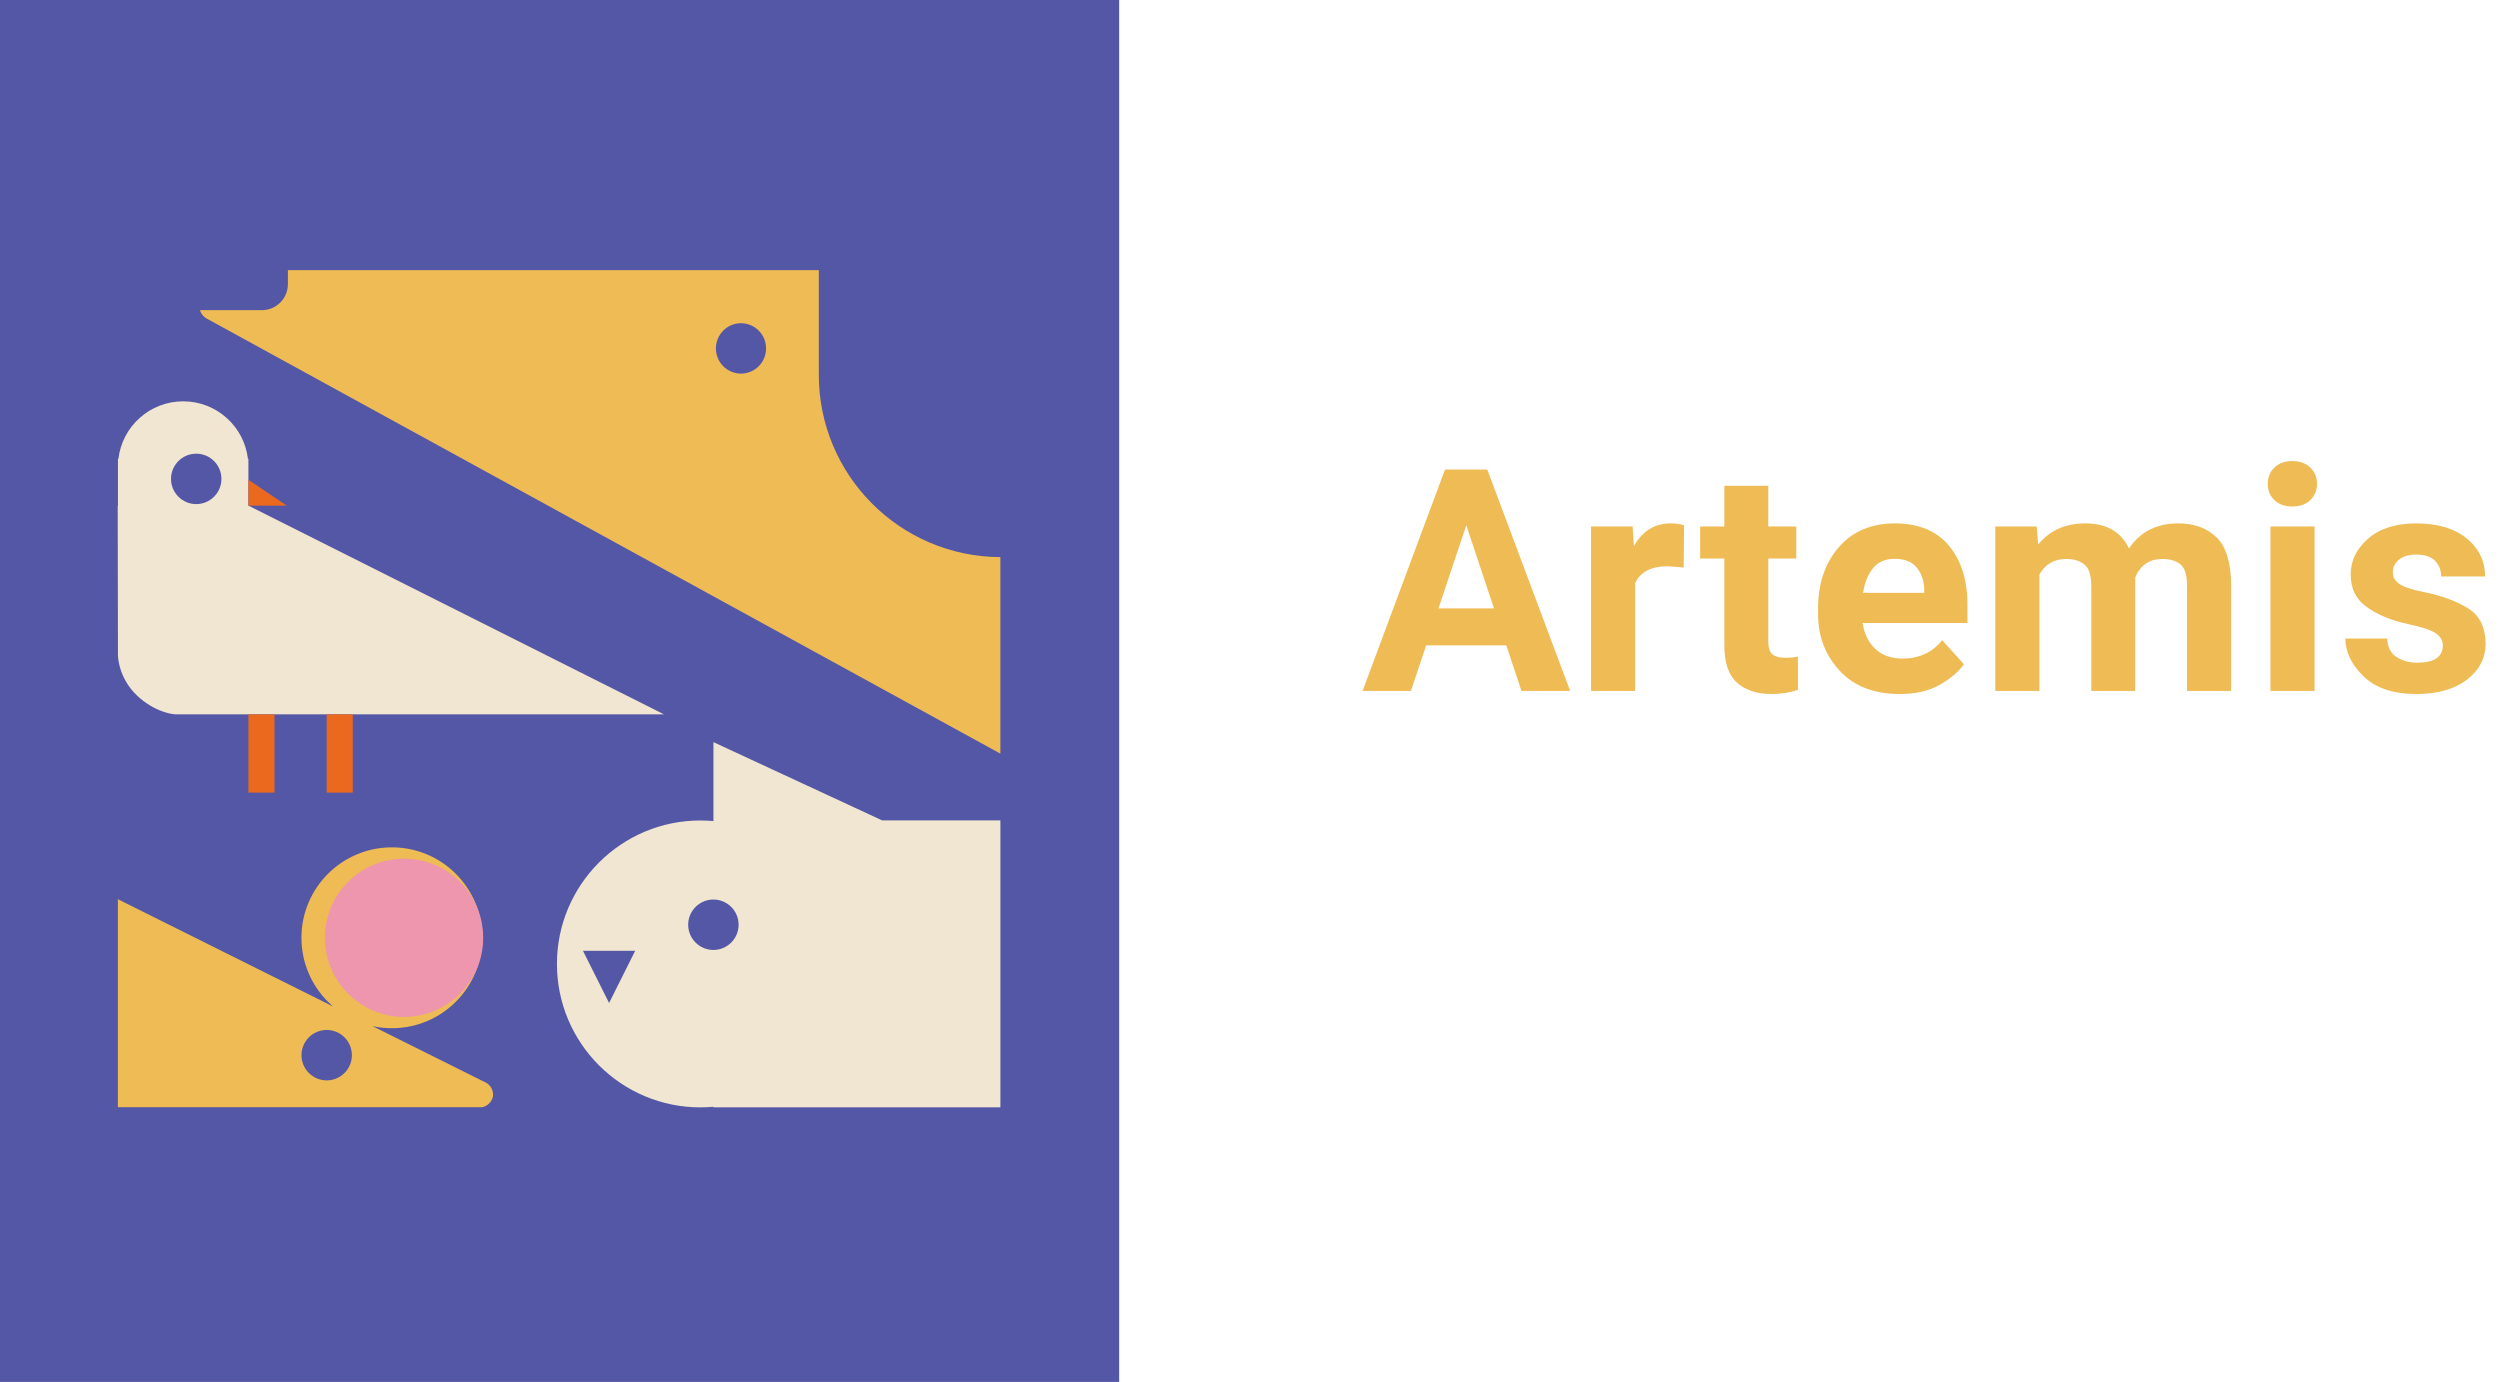
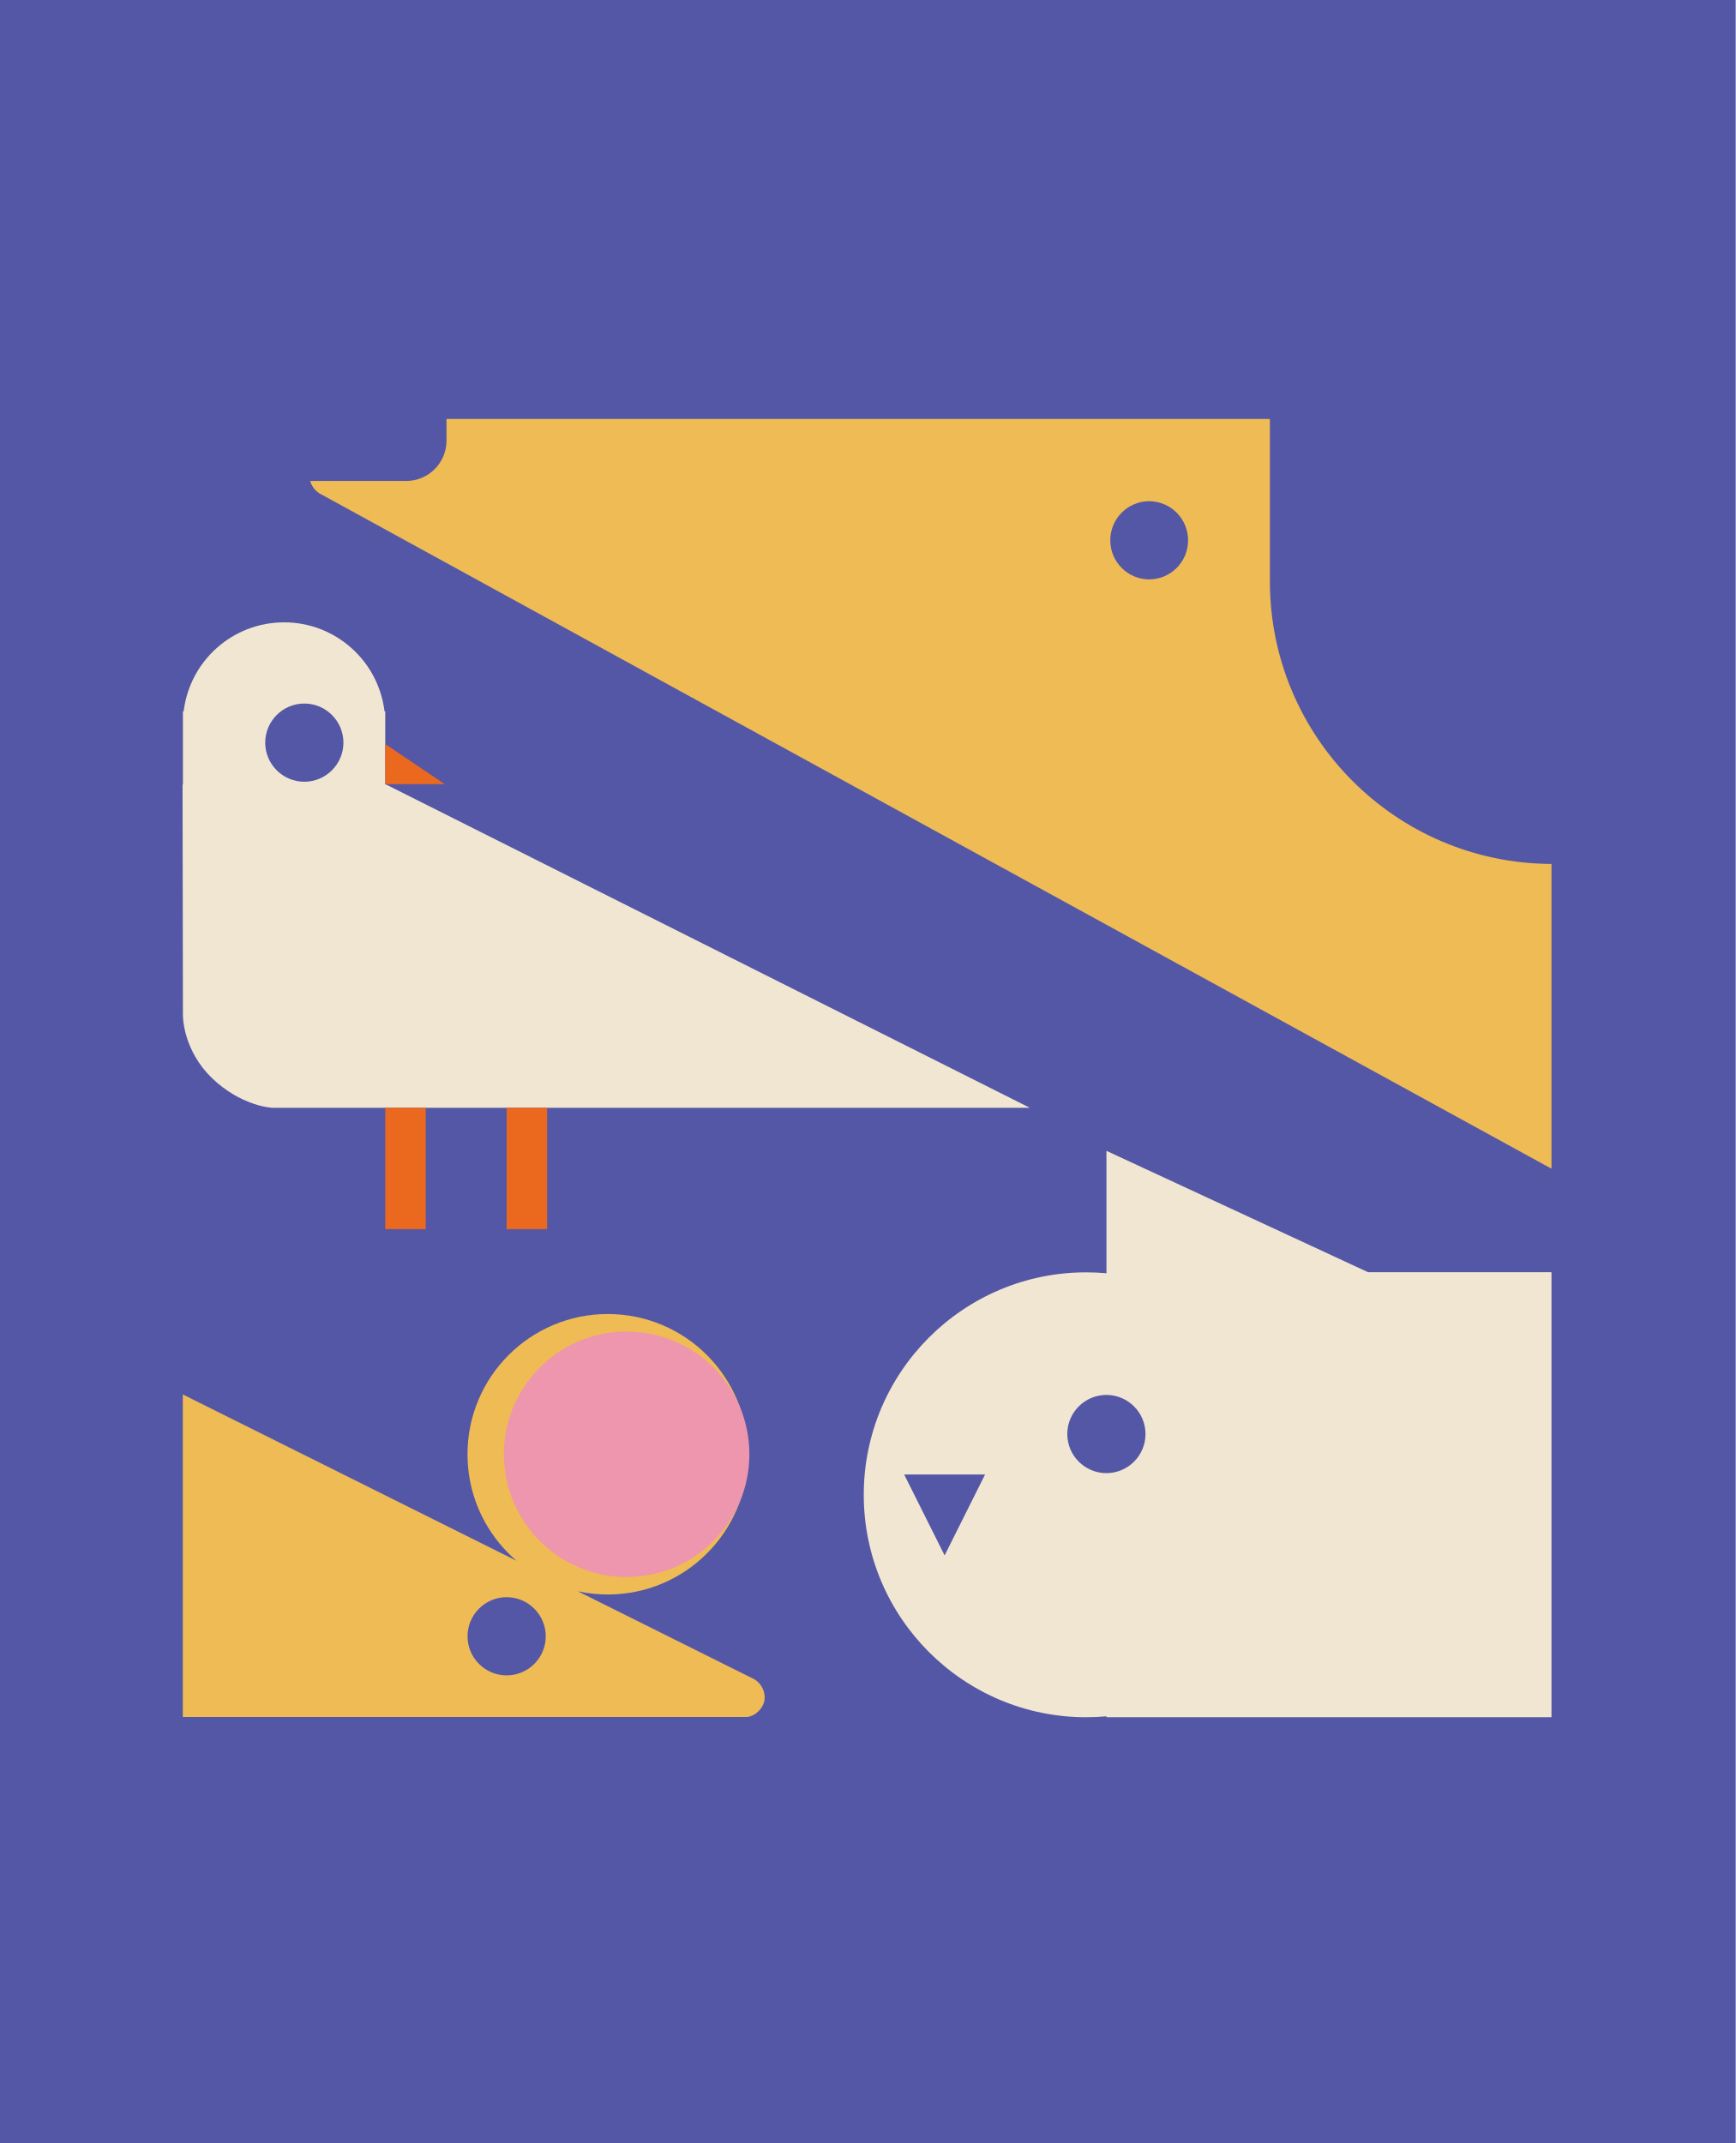
- <svg xmlns="http://www.w3.org/2000/svg" width="256.888" height="142" viewBox="0 0 256.888 142">
-   <g id="logo" transform="translate(-130 -5)">
-     <g id="Logo-2" data-name="Logo" transform="translate(130 5)">
-       <rect id="bg" width="115" height="142" fill="#5457a6" />
-       <g id="Animals" transform="translate(12.097 27.76)">
-         <g id="Mouse" transform="translate(0.016 59.31)">
-           <path id="Subtraction_1" data-name="Subtraction 1" d="M-1363.6,681.7H-1401v-21.37l22.107,11.018c-.18-.155-.356-.318-.523-.485a9.26,9.26,0,0,1-1.992-2.954,9.235,9.235,0,0,1-.73-3.617,9.232,9.232,0,0,1,.73-3.617,9.259,9.259,0,0,1,1.992-2.954,9.263,9.263,0,0,1,2.954-1.991,9.233,9.233,0,0,1,3.617-.73,9.232,9.232,0,0,1,3.617.73,9.26,9.26,0,0,1,2.954,1.991,9.262,9.262,0,0,1,1.992,2.954,9.235,9.235,0,0,1,.73,3.617,9.237,9.237,0,0,1-.73,3.617,9.263,9.263,0,0,1-1.992,2.954,9.261,9.261,0,0,1-2.954,1.992,9.235,9.235,0,0,1-3.617.73,9.358,9.358,0,0,1-1.984-.212l11.713,5.838a1.421,1.421,0,0,1,.656,1.391,1.414,1.414,0,0,1-.46.773,1.23,1.23,0,0,1-.682.327h0Zm-15.945-7.937a2.594,2.594,0,0,0-2.591,2.591,2.594,2.594,0,0,0,2.591,2.591,2.594,2.594,0,0,0,2.591-2.591A2.594,2.594,0,0,0-1379.546,673.764Z" transform="translate(1401 -655)" fill="#eb5" />
-           <circle id="Ellipse_1" data-name="Ellipse 1" cx="8.131" cy="8.131" r="8.131" transform="translate(21.275 1.162)" fill="#ed96ad" />
-         </g>
-         <g id="Cat" transform="translate(45.128 48.498)">
-           <path id="Cat-2" data-name="Cat" d="M-1355.429,692.529h-29.487v-.06c-.444.04-.9.06-1.34.06a14.653,14.653,0,0,1-5.739-1.159,14.742,14.742,0,0,1-2.5-1.359,14.85,14.85,0,0,1-2.182-1.8,14.848,14.848,0,0,1-1.8-2.182,14.737,14.737,0,0,1-1.359-2.5,14.649,14.649,0,0,1-1.159-5.739,14.649,14.649,0,0,1,1.159-5.739,14.731,14.731,0,0,1,1.359-2.5,14.845,14.845,0,0,1,1.8-2.182,14.842,14.842,0,0,1,2.182-1.8,14.741,14.741,0,0,1,2.5-1.359,14.651,14.651,0,0,1,5.739-1.159c.447,0,.9.02,1.34.06V655l17.335,8.042h12.152Zm-42.891-16.084,2.681,5.361,2.681-5.361Zm13.4-5.272a2.594,2.594,0,0,0-2.591,2.591,2.594,2.594,0,0,0,2.591,2.591,2.594,2.594,0,0,0,2.591-2.591A2.594,2.594,0,0,0-1384.916,671.173Z" transform="translate(1401 -655)" fill="#f1e6d1" />
-         </g>
-         <g id="Vogel" transform="translate(0 13.476)">
-           <path id="Subtraction_2" data-name="Subtraction 2" d="M-1344.866,687.169h-50.215a5.078,5.078,0,0,1-1.251-.279,7.07,7.07,0,0,1-1.27-.584,7.738,7.738,0,0,1-1.439-1.089,6.361,6.361,0,0,1-1.124-1.43,6.384,6.384,0,0,1-.576-1.334,5.309,5.309,0,0,1-.241-1.371l-.024-15.339h.024V660.9h.048a6.688,6.688,0,0,1,2.19-4.194,6.677,6.677,0,0,1,2.033-1.249,6.674,6.674,0,0,1,2.43-.454,6.673,6.673,0,0,1,2.43.454,6.676,6.676,0,0,1,2.033,1.249,6.689,6.689,0,0,1,2.192,4.194h.048v4.845h.049l42.661,21.425Zm-48.073-26.786a2.594,2.594,0,0,0-2.591,2.591,2.594,2.594,0,0,0,2.591,2.591,2.594,2.594,0,0,0,2.591-2.591,2.594,2.594,0,0,0-2.591-2.591Z" transform="translate(1401.005 -655.001)" fill="#f1e6d1" />
-           <g id="Group_1" data-name="Group 1" transform="translate(13.428 8.065)">
-             <path id="Path_5" data-name="Path 5" d="M0-.081,3.941,2.577H0Z" transform="translate(0 0.081)" fill="#eb681f" />
-             <rect id="Rectangle_3" data-name="Rectangle 3" width="2.681" height="8.042" transform="translate(8.042 24.103)" fill="#eb681f" />
-             <rect id="Rectangle_4" data-name="Rectangle 4" width="2.681" height="8.042" transform="translate(0 24.103)" fill="#eb681f" />
-           </g>
-         </g>
-         <g id="Dog" transform="translate(8.453)">
-           <path id="Subtraction_3" data-name="Subtraction 3" d="M-1313.592,704.681h0l-81.425-44.637a1.417,1.417,0,0,1-.339-.208,1.422,1.422,0,0,1-.481-.726h6.368a2.676,2.676,0,0,0,2.666-2.681V655h54.553v10.723a18.733,18.733,0,0,0,18.658,18.764Zm-26.655-44.231a2.587,2.587,0,0,0-2.577,2.591,2.587,2.587,0,0,0,2.577,2.591,2.587,2.587,0,0,0,2.577-2.591A2.587,2.587,0,0,0-1340.247,660.451Z" transform="translate(1395.837 -655)" fill="#eb5" />
-         </g>
+ <svg xmlns="http://www.w3.org/2000/svg" id="Logo" width="115" height="142" viewBox="0 0 115 142">
+   <rect id="bg" width="115" height="142" fill="#5457a6" />
+   <g id="Animals" transform="translate(12.097 27.76)">
+     <g id="Mouse" transform="translate(0.016 59.31)">
+       <path id="Subtraction_1" data-name="Subtraction 1" d="M-1363.6,681.7H-1401v-21.37l22.107,11.018c-.18-.155-.356-.318-.523-.485a9.26,9.26,0,0,1-1.992-2.954,9.235,9.235,0,0,1-.73-3.617,9.232,9.232,0,0,1,.73-3.617,9.259,9.259,0,0,1,1.992-2.954,9.263,9.263,0,0,1,2.954-1.991,9.233,9.233,0,0,1,3.617-.73,9.232,9.232,0,0,1,3.617.73,9.26,9.26,0,0,1,2.954,1.991,9.262,9.262,0,0,1,1.992,2.954,9.235,9.235,0,0,1,.73,3.617,9.237,9.237,0,0,1-.73,3.617,9.263,9.263,0,0,1-1.992,2.954,9.261,9.261,0,0,1-2.954,1.992,9.235,9.235,0,0,1-3.617.73,9.358,9.358,0,0,1-1.984-.212l11.713,5.838a1.421,1.421,0,0,1,.656,1.391,1.414,1.414,0,0,1-.46.773,1.23,1.23,0,0,1-.682.327h0Zm-15.945-7.937a2.594,2.594,0,0,0-2.591,2.591,2.594,2.594,0,0,0,2.591,2.591,2.594,2.594,0,0,0,2.591-2.591A2.594,2.594,0,0,0-1379.546,673.764Z" transform="translate(1401 -655)" fill="#eb5" />
+       <circle id="Ellipse_1" data-name="Ellipse 1" cx="8.131" cy="8.131" r="8.131" transform="translate(21.275 1.162)" fill="#ed96ad" />
+     </g>
+     <g id="Cat" transform="translate(45.128 48.498)">
+       <path id="Cat-2" data-name="Cat" d="M-1355.429,692.529h-29.487v-.06c-.444.04-.9.06-1.34.06a14.653,14.653,0,0,1-5.739-1.159,14.742,14.742,0,0,1-2.5-1.359,14.85,14.85,0,0,1-2.182-1.8,14.848,14.848,0,0,1-1.8-2.182,14.737,14.737,0,0,1-1.359-2.5,14.649,14.649,0,0,1-1.159-5.739,14.649,14.649,0,0,1,1.159-5.739,14.731,14.731,0,0,1,1.359-2.5,14.845,14.845,0,0,1,1.8-2.182,14.842,14.842,0,0,1,2.182-1.8,14.741,14.741,0,0,1,2.5-1.359,14.651,14.651,0,0,1,5.739-1.159c.447,0,.9.02,1.34.06V655l17.335,8.042h12.152Zm-42.891-16.084,2.681,5.361,2.681-5.361Zm13.4-5.272a2.594,2.594,0,0,0-2.591,2.591,2.594,2.594,0,0,0,2.591,2.591,2.594,2.594,0,0,0,2.591-2.591A2.594,2.594,0,0,0-1384.916,671.173Z" transform="translate(1401 -655)" fill="#f1e6d1" />
+     </g>
+     <g id="Vogel" transform="translate(0 13.476)">
+       <path id="Subtraction_2" data-name="Subtraction 2" d="M-1344.866,687.169h-50.215a5.078,5.078,0,0,1-1.251-.279,7.07,7.07,0,0,1-1.27-.584,7.738,7.738,0,0,1-1.439-1.089,6.361,6.361,0,0,1-1.124-1.43,6.384,6.384,0,0,1-.576-1.334,5.309,5.309,0,0,1-.241-1.371l-.024-15.339h.024V660.9h.048a6.688,6.688,0,0,1,2.19-4.194,6.677,6.677,0,0,1,2.033-1.249,6.674,6.674,0,0,1,2.43-.454,6.673,6.673,0,0,1,2.43.454,6.676,6.676,0,0,1,2.033,1.249,6.689,6.689,0,0,1,2.192,4.194h.048v4.845h.049l42.661,21.425Zm-48.073-26.786a2.594,2.594,0,0,0-2.591,2.591,2.594,2.594,0,0,0,2.591,2.591,2.594,2.594,0,0,0,2.591-2.591,2.594,2.594,0,0,0-2.591-2.591Z" transform="translate(1401.005 -655.001)" fill="#f1e6d1" />
+       <g id="Group_1" data-name="Group 1" transform="translate(13.428 8.065)">
+         <path id="Path_5" data-name="Path 5" d="M0-.081,3.941,2.577H0Z" transform="translate(0 0.081)" fill="#eb681f" />
+         <rect id="Rectangle_3" data-name="Rectangle 3" width="2.681" height="8.042" transform="translate(8.042 24.103)" fill="#eb681f" />
+         <rect id="Rectangle_4" data-name="Rectangle 4" width="2.681" height="8.042" transform="translate(0 24.103)" fill="#eb681f" />
      </g>
    </g>
-     <text id="Artemis" transform="translate(269.888 76)" fill="#eb5" font-size="32" font-family="Roboto-Bold, Roboto" font-weight="700" letter-spacing="0.01em">
-       <tspan x="0" y="0">Artemis</tspan>
-     </text>
+     <g id="Dog" transform="translate(8.453)">
+       <path id="Subtraction_3" data-name="Subtraction 3" d="M-1313.592,704.681h0l-81.425-44.637a1.417,1.417,0,0,1-.339-.208,1.422,1.422,0,0,1-.481-.726h6.368a2.676,2.676,0,0,0,2.666-2.681V655h54.553v10.723a18.733,18.733,0,0,0,18.658,18.764Zm-26.655-44.231a2.587,2.587,0,0,0-2.577,2.591,2.587,2.587,0,0,0,2.577,2.591,2.587,2.587,0,0,0,2.577-2.591A2.587,2.587,0,0,0-1340.247,660.451Z" transform="translate(1395.837 -655)" fill="#eb5" />
+     </g>
  </g>
</svg>
